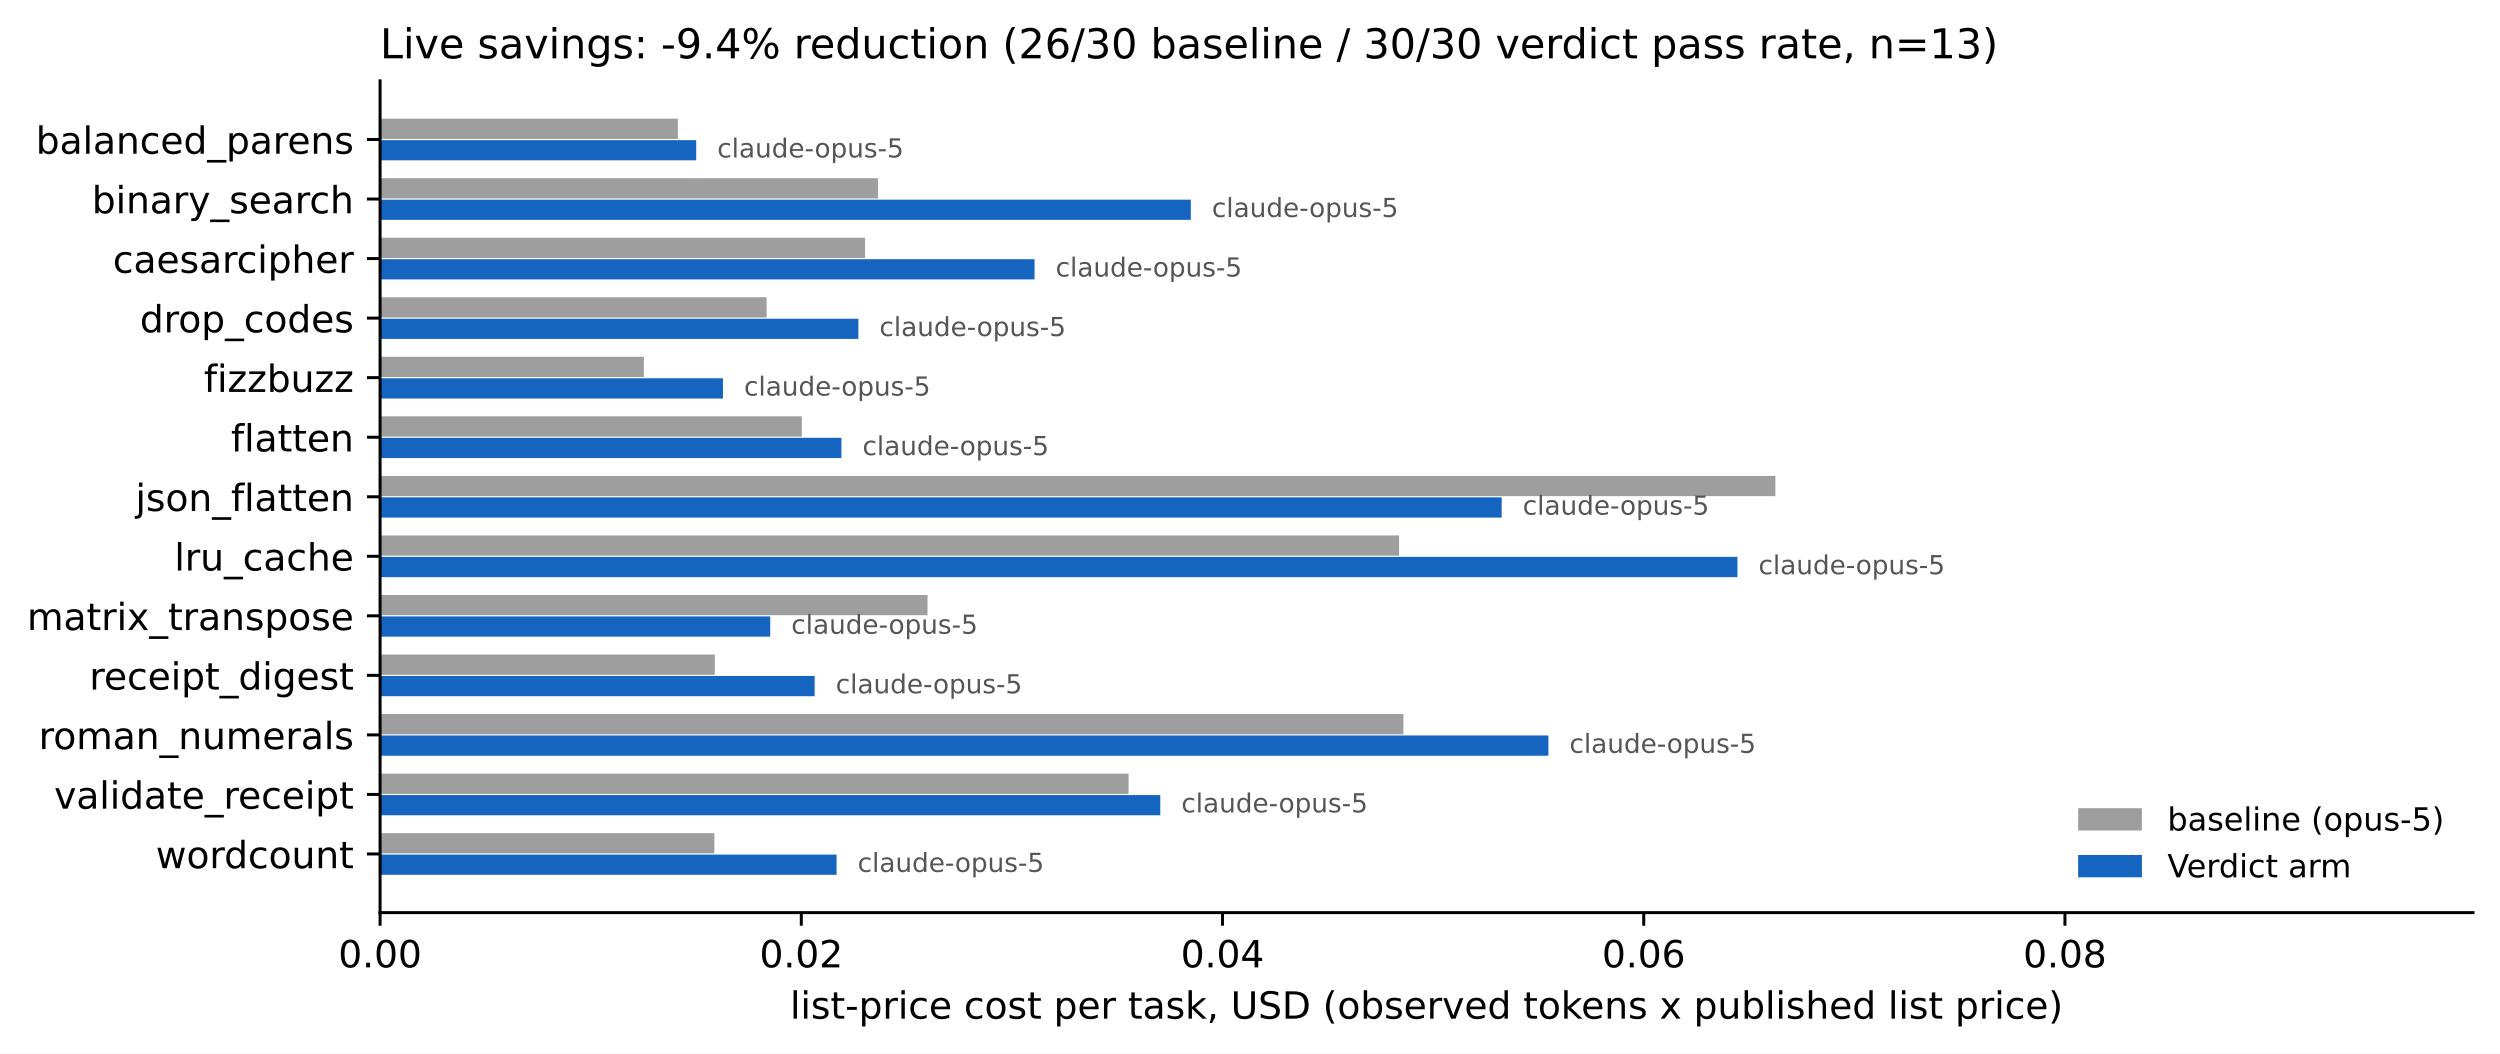
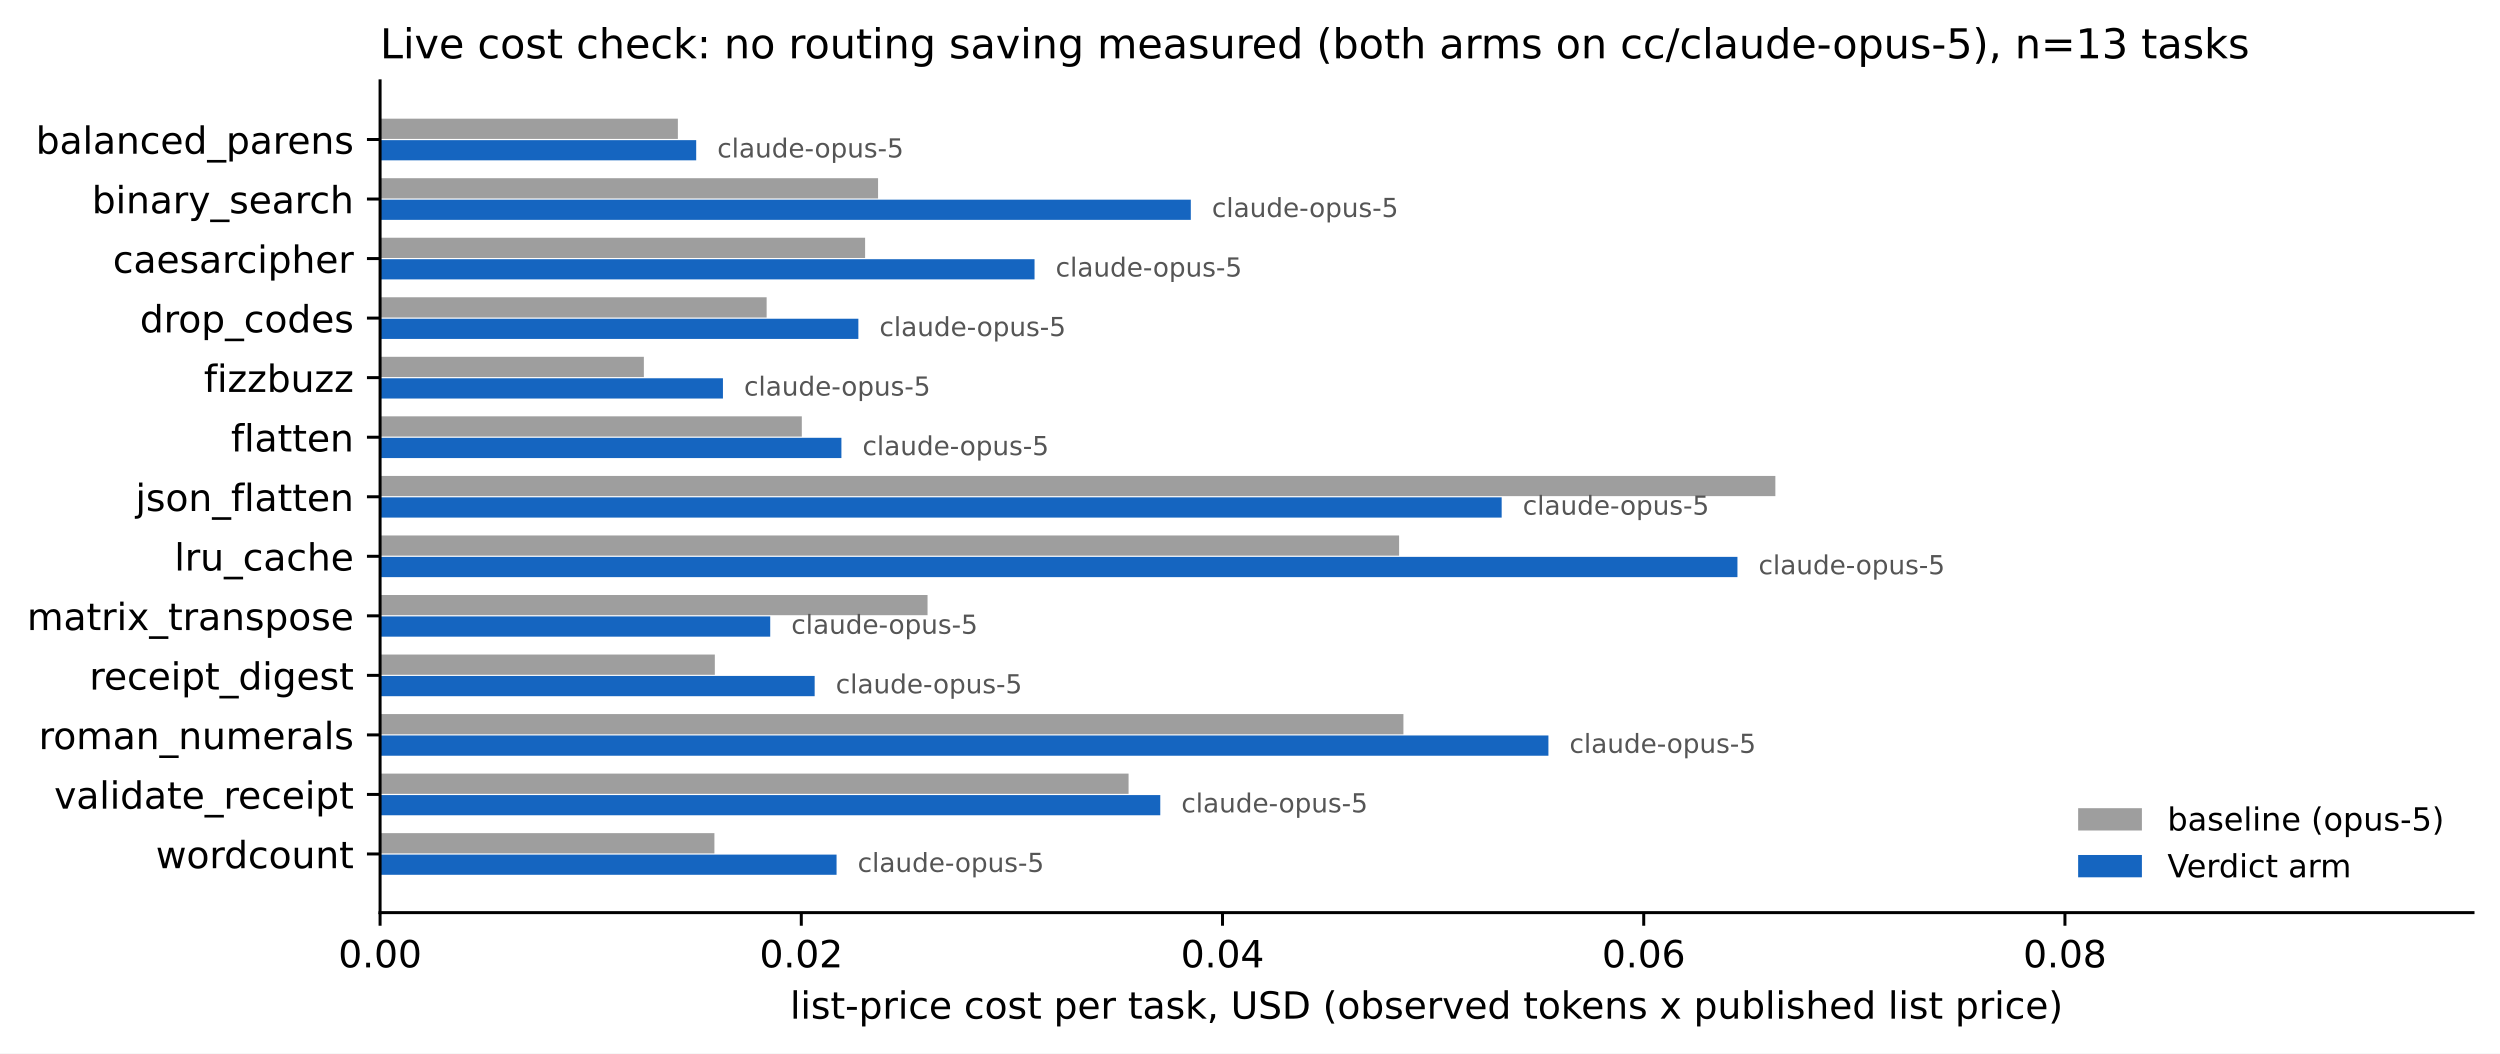
<svg xmlns="http://www.w3.org/2000/svg" xmlns:xlink="http://www.w3.org/1999/xlink" width="666.533pt" height="280.875pt" viewBox="0 0 666.533 280.875" version="1.1">
  <defs>
    <style type="text/css">*{stroke-linejoin: round; stroke-linecap: butt}</style>
  </defs>
  <g id="figure_1">
    <g id="patch_1">
      <path d="M -0 280.875  L 666.533 280.875  L 666.533 0  L -0 0  z " style="fill: #ffffff" />
    </g>
    <g id="axes_1">
      <g id="patch_2">
        <path d="M 101.333 243.318  L 659.333 243.318  L 659.333 21.558  L 101.333 21.558  z " style="fill: #ffffff" />
      </g>
      <g id="patch_3">
        <path d="M 101.333 37.035  L 180.73 37.035  L 180.73 31.638  L 101.333 31.638  z " clip-path="url(#pa1f270a450)" style="fill: #9e9e9e" />
      </g>
      <g id="patch_4">
        <path d="M 101.333 52.909  L 234.102 52.909  L 234.102 47.512  L 101.333 47.512  z " clip-path="url(#pa1f270a450)" style="fill: #9e9e9e" />
      </g>
      <g id="patch_5">
        <path d="M 101.333 68.783  L 230.648 68.783  L 230.648 63.386  L 101.333 63.386  z " clip-path="url(#pa1f270a450)" style="fill: #9e9e9e" />
      </g>
      <g id="patch_6">
        <path d="M 101.333 84.657  L 204.398 84.657  L 204.398 79.26  L 101.333 79.26  z " clip-path="url(#pa1f270a450)" style="fill: #9e9e9e" />
      </g>
      <g id="patch_7">
        <path d="M 101.333 100.532  L 171.662 100.532  L 171.662 95.134  L 101.333 95.134  z " clip-path="url(#pa1f270a450)" style="fill: #9e9e9e" />
      </g>
      <g id="patch_8">
        <path d="M 101.333 116.406  L 213.775 116.406  L 213.775 111.008  L 101.333 111.008  z " clip-path="url(#pa1f270a450)" style="fill: #9e9e9e" />
      </g>
      <g id="patch_9">
        <path d="M 101.333 132.28  L 473.333 132.28  L 473.333 126.882  L 101.333 126.882  z " clip-path="url(#pa1f270a450)" style="fill: #9e9e9e" />
      </g>
      <g id="patch_10">
        <path d="M 101.333 148.154  L 373.019 148.154  L 373.019 142.756  L 101.333 142.756  z " clip-path="url(#pa1f270a450)" style="fill: #9e9e9e" />
      </g>
      <g id="patch_11">
        <path d="M 101.333 164.028  L 247.297 164.028  L 247.297 158.63  L 101.333 158.63  z " clip-path="url(#pa1f270a450)" style="fill: #9e9e9e" />
      </g>
      <g id="patch_12">
        <path d="M 101.333 179.902  L 190.585 179.902  L 190.585 174.504  L 101.333 174.504  z " clip-path="url(#pa1f270a450)" style="fill: #9e9e9e" />
      </g>
      <g id="patch_13">
        <path d="M 101.333 195.776  L 374.17 195.776  L 374.17 190.378  L 101.333 190.378  z " clip-path="url(#pa1f270a450)" style="fill: #9e9e9e" />
      </g>
      <g id="patch_14">
        <path d="M 101.333 211.65  L 300.893 211.65  L 300.893 206.252  L 101.333 206.252  z " clip-path="url(#pa1f270a450)" style="fill: #9e9e9e" />
      </g>
      <g id="patch_15">
        <path d="M 101.333 227.524  L 190.472 227.524  L 190.472 222.126  L 101.333 222.126  z " clip-path="url(#pa1f270a450)" style="fill: #9e9e9e" />
      </g>
      <g id="patch_16">
        <path d="M 101.333 42.75  L 185.615 42.75  L 185.615 37.353  L 101.333 37.353  z " clip-path="url(#pa1f270a450)" style="fill: #1565c0" />
      </g>
      <g id="patch_17">
        <path d="M 101.333 58.624  L 317.486 58.624  L 317.486 53.227  L 101.333 53.227  z " clip-path="url(#pa1f270a450)" style="fill: #1565c0" />
      </g>
      <g id="patch_18">
        <path d="M 101.333 74.498  L 275.822 74.498  L 275.822 69.101  L 101.333 69.101  z " clip-path="url(#pa1f270a450)" style="fill: #1565c0" />
      </g>
      <g id="patch_19">
        <path d="M 101.333 90.372  L 228.852 90.372  L 228.852 84.975  L 101.333 84.975  z " clip-path="url(#pa1f270a450)" style="fill: #1565c0" />
      </g>
      <g id="patch_20">
        <path d="M 101.333 106.246  L 192.747 106.246  L 192.747 100.849  L 101.333 100.849  z " clip-path="url(#pa1f270a450)" style="fill: #1565c0" />
      </g>
      <g id="patch_21">
        <path d="M 101.333 122.12  L 224.331 122.12  L 224.331 116.723  L 101.333 116.723  z " clip-path="url(#pa1f270a450)" style="fill: #1565c0" />
      </g>
      <g id="patch_22">
        <path d="M 101.333 137.994  L 400.365 137.994  L 400.365 132.597  L 101.333 132.597  z " clip-path="url(#pa1f270a450)" style="fill: #1565c0" />
      </g>
      <g id="patch_23">
        <path d="M 101.333 153.868  L 463.226 153.868  L 463.226 148.471  L 101.333 148.471  z " clip-path="url(#pa1f270a450)" style="fill: #1565c0" />
      </g>
      <g id="patch_24">
        <path d="M 101.333 169.742  L 205.352 169.742  L 205.352 164.345  L 101.333 164.345  z " clip-path="url(#pa1f270a450)" style="fill: #1565c0" />
      </g>
      <g id="patch_25">
        <path d="M 101.333 185.616  L 217.2 185.616  L 217.2 180.219  L 101.333 180.219  z " clip-path="url(#pa1f270a450)" style="fill: #1565c0" />
      </g>
      <g id="patch_26">
        <path d="M 101.333 201.49  L 412.83 201.49  L 412.83 196.093  L 101.333 196.093  z " clip-path="url(#pa1f270a450)" style="fill: #1565c0" />
      </g>
      <g id="patch_27">
        <path d="M 101.333 217.364  L 309.344 217.364  L 309.344 211.967  L 101.333 211.967  z " clip-path="url(#pa1f270a450)" style="fill: #1565c0" />
      </g>
      <g id="patch_28">
        <path d="M 101.333 233.238  L 223.04 233.238  L 223.04 227.841  L 101.333 227.841  z " clip-path="url(#pa1f270a450)" style="fill: #1565c0" />
      </g>
      <g id="matplotlib.axis_1">
        <g id="xtick_1">
          <g id="line2d_1">
            <defs>
              <path id="m29a01b3b4f" d="M 0 0  L 0 3.5  " style="stroke: #000000; stroke-width: 0.8" />
            </defs>
            <g>
              <use xlink:href="#m29a01b3b4f" x="101.333" y="243.318" style="stroke: #000000; stroke-width: 0.8" />
            </g>
          </g>
          <g id="text_1">
            <text style="font-size: 10px; font-family: 'DejaVu Sans'; text-anchor: middle" x="101.333" y="257.917" transform="rotate(-0 101.3328 257.9167)">0.00</text>
          </g>
        </g>
        <g id="xtick_2">
          <g id="line2d_2">
            <g>
              <use xlink:href="#m29a01b3b4f" x="213.635" y="243.318" style="stroke: #000000; stroke-width: 0.8" />
            </g>
          </g>
          <g id="text_2">
            <text style="font-size: 10px; font-family: 'DejaVu Sans'; text-anchor: middle" x="213.635" y="257.917" transform="rotate(-0 213.6347 257.9167)">0.02</text>
          </g>
        </g>
        <g id="xtick_3">
          <g id="line2d_3">
            <g>
              <use xlink:href="#m29a01b3b4f" x="325.937" y="243.318" style="stroke: #000000; stroke-width: 0.8" />
            </g>
          </g>
          <g id="text_3">
            <text style="font-size: 10px; font-family: 'DejaVu Sans'; text-anchor: middle" x="325.937" y="257.917" transform="rotate(-0 325.9366 257.9167)">0.04</text>
          </g>
        </g>
        <g id="xtick_4">
          <g id="line2d_4">
            <g>
              <use xlink:href="#m29a01b3b4f" x="438.238" y="243.318" style="stroke: #000000; stroke-width: 0.8" />
            </g>
          </g>
          <g id="text_4">
            <text style="font-size: 10px; font-family: 'DejaVu Sans'; text-anchor: middle" x="438.238" y="257.917" transform="rotate(-0 438.2385 257.9167)">0.06</text>
          </g>
        </g>
        <g id="xtick_5">
          <g id="line2d_5">
            <g>
              <use xlink:href="#m29a01b3b4f" x="550.54" y="243.318" style="stroke: #000000; stroke-width: 0.8" />
            </g>
          </g>
          <g id="text_5">
            <text style="font-size: 10px; font-family: 'DejaVu Sans'; text-anchor: middle" x="550.54" y="257.917" transform="rotate(-0 550.5404 257.9167)">0.08</text>
          </g>
        </g>
        <g id="text_6">
          <text style="font-size: 10px; font-family: 'DejaVu Sans'; text-anchor: middle" x="380.333" y="271.595" transform="rotate(-0 380.3328 271.5948)">list-price cost per task, USD (observed tokens x published list price)</text>
        </g>
      </g>
      <g id="matplotlib.axis_2">
        <g id="ytick_1">
          <g id="line2d_6">
            <defs>
              <path id="md629ba1f09" d="M 0 0  L -3.5 0  " style="stroke: #000000; stroke-width: 0.8" />
            </defs>
            <g>
              <use xlink:href="#md629ba1f09" x="101.333" y="37.194" style="stroke: #000000; stroke-width: 0.8" />
            </g>
          </g>
          <g id="text_7">
            <text style="font-size: 10px; font-family: 'DejaVu Sans'; text-anchor: end" x="94.333" y="40.993" transform="rotate(-0 94.33281 40.99341)">balanced_parens</text>
          </g>
        </g>
        <g id="ytick_2">
          <g id="line2d_7">
            <g>
              <use xlink:href="#md629ba1f09" x="101.333" y="53.068" style="stroke: #000000; stroke-width: 0.8" />
            </g>
          </g>
          <g id="text_8">
            <text style="font-size: 10px; font-family: 'DejaVu Sans'; text-anchor: end" x="94.333" y="56.867" transform="rotate(-0 94.33281 56.86742)">binary_search</text>
          </g>
        </g>
        <g id="ytick_3">
          <g id="line2d_8">
            <g>
              <use xlink:href="#md629ba1f09" x="101.333" y="68.942" style="stroke: #000000; stroke-width: 0.8" />
            </g>
          </g>
          <g id="text_9">
            <text style="font-size: 10px; font-family: 'DejaVu Sans'; text-anchor: end" x="94.333" y="72.741" transform="rotate(-0 94.33281 72.74144)">caesarcipher</text>
          </g>
        </g>
        <g id="ytick_4">
          <g id="line2d_9">
            <g>
              <use xlink:href="#md629ba1f09" x="101.333" y="84.816" style="stroke: #000000; stroke-width: 0.8" />
            </g>
          </g>
          <g id="text_10">
            <text style="font-size: 10px; font-family: 'DejaVu Sans'; text-anchor: end" x="94.333" y="88.615" transform="rotate(-0 94.33281 88.61545)">drop_codes</text>
          </g>
        </g>
        <g id="ytick_5">
          <g id="line2d_10">
            <g>
              <use xlink:href="#md629ba1f09" x="101.333" y="100.69" style="stroke: #000000; stroke-width: 0.8" />
            </g>
          </g>
          <g id="text_11">
            <text style="font-size: 10px; font-family: 'DejaVu Sans'; text-anchor: end" x="94.333" y="104.489" transform="rotate(-0 94.33281 104.4895)">fizzbuzz</text>
          </g>
        </g>
        <g id="ytick_6">
          <g id="line2d_11">
            <g>
              <use xlink:href="#md629ba1f09" x="101.333" y="116.564" style="stroke: #000000; stroke-width: 0.8" />
            </g>
          </g>
          <g id="text_12">
            <text style="font-size: 10px; font-family: 'DejaVu Sans'; text-anchor: end" x="94.333" y="120.363" transform="rotate(-0 94.33281 120.3635)">flatten</text>
          </g>
        </g>
        <g id="ytick_7">
          <g id="line2d_12">
            <g>
              <use xlink:href="#md629ba1f09" x="101.333" y="132.438" style="stroke: #000000; stroke-width: 0.8" />
            </g>
          </g>
          <g id="text_13">
            <text style="font-size: 10px; font-family: 'DejaVu Sans'; text-anchor: end" x="94.333" y="136.238" transform="rotate(-0 94.33281 136.2375)">json_flatten</text>
          </g>
        </g>
        <g id="ytick_8">
          <g id="line2d_13">
            <g>
              <use xlink:href="#md629ba1f09" x="101.333" y="148.312" style="stroke: #000000; stroke-width: 0.8" />
            </g>
          </g>
          <g id="text_14">
            <text style="font-size: 10px; font-family: 'DejaVu Sans'; text-anchor: end" x="94.333" y="152.112" transform="rotate(-0 94.33281 152.1115)">lru_cache</text>
          </g>
        </g>
        <g id="ytick_9">
          <g id="line2d_14">
            <g>
              <use xlink:href="#md629ba1f09" x="101.333" y="164.186" style="stroke: #000000; stroke-width: 0.8" />
            </g>
          </g>
          <g id="text_15">
            <text style="font-size: 10px; font-family: 'DejaVu Sans'; text-anchor: end" x="94.333" y="167.986" transform="rotate(-0 94.33281 167.9855)">matrix_transpose</text>
          </g>
        </g>
        <g id="ytick_10">
          <g id="line2d_15">
            <g>
              <use xlink:href="#md629ba1f09" x="101.333" y="180.06" style="stroke: #000000; stroke-width: 0.8" />
            </g>
          </g>
          <g id="text_16">
            <text style="font-size: 10px; font-family: 'DejaVu Sans'; text-anchor: end" x="94.333" y="183.86" transform="rotate(-0 94.33281 183.8595)">receipt_digest</text>
          </g>
        </g>
        <g id="ytick_11">
          <g id="line2d_16">
            <g>
              <use xlink:href="#md629ba1f09" x="101.333" y="195.934" style="stroke: #000000; stroke-width: 0.8" />
            </g>
          </g>
          <g id="text_17">
            <text style="font-size: 10px; font-family: 'DejaVu Sans'; text-anchor: end" x="94.333" y="199.734" transform="rotate(-0 94.33281 199.7336)">roman_numerals</text>
          </g>
        </g>
        <g id="ytick_12">
          <g id="line2d_17">
            <g>
              <use xlink:href="#md629ba1f09" x="101.333" y="211.808" style="stroke: #000000; stroke-width: 0.8" />
            </g>
          </g>
          <g id="text_18">
            <text style="font-size: 10px; font-family: 'DejaVu Sans'; text-anchor: end" x="94.333" y="215.608" transform="rotate(-0 94.33281 215.6076)">validate_receipt</text>
          </g>
        </g>
        <g id="ytick_13">
          <g id="line2d_18">
            <g>
              <use xlink:href="#md629ba1f09" x="101.333" y="227.682" style="stroke: #000000; stroke-width: 0.8" />
            </g>
          </g>
          <g id="text_19">
            <text style="font-size: 10px; font-family: 'DejaVu Sans'; text-anchor: end" x="94.333" y="231.482" transform="rotate(-0 94.33281 231.4816)">wordcount</text>
          </g>
        </g>
      </g>
      <g id="patch_29">
        <path d="M 101.333 243.318  L 101.333 21.558  " style="fill: none; stroke: #000000; stroke-width: 0.8; stroke-linejoin: miter; stroke-linecap: square" />
      </g>
      <g id="patch_30">
        <path d="M 101.333 243.318  L 659.333 243.318  " style="fill: none; stroke: #000000; stroke-width: 0.8; stroke-linejoin: miter; stroke-linecap: square" />
      </g>
      <g id="text_20">
        <text style="font-size: 7px; font-family: 'DejaVu Sans'; text-anchor: start; fill: #555555" x="191.23" y="41.983" transform="rotate(-0 191.2305 41.98307)">claude-opus-5</text>
      </g>
      <g id="text_21">
        <text style="font-size: 7px; font-family: 'DejaVu Sans'; text-anchor: start; fill: #555555" x="323.101" y="57.857" transform="rotate(-0 323.101 57.85709)">claude-opus-5</text>
      </g>
      <g id="text_22">
        <text style="font-size: 7px; font-family: 'DejaVu Sans'; text-anchor: start; fill: #555555" x="281.437" y="73.731" transform="rotate(-0 281.437 73.7311)">claude-opus-5</text>
      </g>
      <g id="text_23">
        <text style="font-size: 7px; font-family: 'DejaVu Sans'; text-anchor: start; fill: #555555" x="234.467" y="89.605" transform="rotate(-0 234.4667 89.60512)">claude-opus-5</text>
      </g>
      <g id="text_24">
        <text style="font-size: 7px; font-family: 'DejaVu Sans'; text-anchor: start; fill: #555555" x="198.362" y="105.479" transform="rotate(-0 198.3616 105.4791)">claude-opus-5</text>
      </g>
      <g id="text_25">
        <text style="font-size: 7px; font-family: 'DejaVu Sans'; text-anchor: start; fill: #555555" x="229.947" y="121.353" transform="rotate(-0 229.9465 121.3532)">claude-opus-5</text>
      </g>
      <g id="text_26">
        <text style="font-size: 7px; font-family: 'DejaVu Sans'; text-anchor: start; fill: #555555" x="405.98" y="137.227" transform="rotate(-0 405.9798 137.2272)">claude-opus-5</text>
      </g>
      <g id="text_27">
        <text style="font-size: 7px; font-family: 'DejaVu Sans'; text-anchor: start; fill: #555555" x="468.841" y="153.101" transform="rotate(-0 468.8407 153.1012)">claude-opus-5</text>
      </g>
      <g id="text_28">
        <text style="font-size: 7px; font-family: 'DejaVu Sans'; text-anchor: start; fill: #555555" x="210.968" y="168.975" transform="rotate(-0 210.9675 168.9752)">claude-opus-5</text>
      </g>
      <g id="text_29">
        <text style="font-size: 7px; font-family: 'DejaVu Sans'; text-anchor: start; fill: #555555" x="222.815" y="184.849" transform="rotate(-0 222.8154 184.8492)">claude-opus-5</text>
      </g>
      <g id="text_30">
        <text style="font-size: 7px; font-family: 'DejaVu Sans'; text-anchor: start; fill: #555555" x="418.445" y="200.723" transform="rotate(-0 418.4453 200.7232)">claude-opus-5</text>
      </g>
      <g id="text_31">
        <text style="font-size: 7px; font-family: 'DejaVu Sans'; text-anchor: start; fill: #555555" x="314.959" y="216.597" transform="rotate(-0 314.9591 216.5972)">claude-opus-5</text>
      </g>
      <g id="text_32">
        <text style="font-size: 7px; font-family: 'DejaVu Sans'; text-anchor: start; fill: #555555" x="228.655" y="232.471" transform="rotate(-0 228.6551 232.4713)">claude-opus-5</text>
      </g>
      <g id="text_33">
-         <text style="font-size: 11px; font-family: 'DejaVu Sans'; text-anchor: start" x="101.333" y="15.558" transform="rotate(-0 101.3328 15.55828)">Live savings: -9.4% reduction (26/30 baseline / 30/30 verdict pass rate, n=13)</text>
+         <text style="font-size: 11px; font-family: 'DejaVu Sans'; text-anchor: start" x="101.333" y="15.558" transform="rotate(-0 101.3328 15.55828)">Live cost check: no routing saving measured (both arms on cc/claude-opus-5), n=13 tasks</text>
      </g>
      <g id="legend_1">
        <g id="patch_31">
          <path d="M 554.059 221.424  L 571.059 221.424  L 571.059 215.474  L 554.059 215.474  z " style="fill: #9e9e9e" />
        </g>
        <g id="text_34">
          <text style="font-size: 8.5px; font-family: 'DejaVu Sans'; text-anchor: start" x="577.859" y="221.424" transform="rotate(-0 577.859 221.4241)">baseline (opus-5)</text>
        </g>
        <g id="patch_32">
          <path d="M 554.059 233.901  L 571.059 233.901  L 571.059 227.951  L 554.059 227.951  z " style="fill: #1565c0" />
        </g>
        <g id="text_35">
          <text style="font-size: 8.5px; font-family: 'DejaVu Sans'; text-anchor: start" x="577.859" y="233.901" transform="rotate(-0 577.859 233.9005)">Verdict arm</text>
        </g>
      </g>
    </g>
  </g>
  <defs>
    <clipPath id="pa1f270a450">
      <rect x="101.333" y="21.558" width="558" height="221.76" />
    </clipPath>
  </defs>
</svg>
